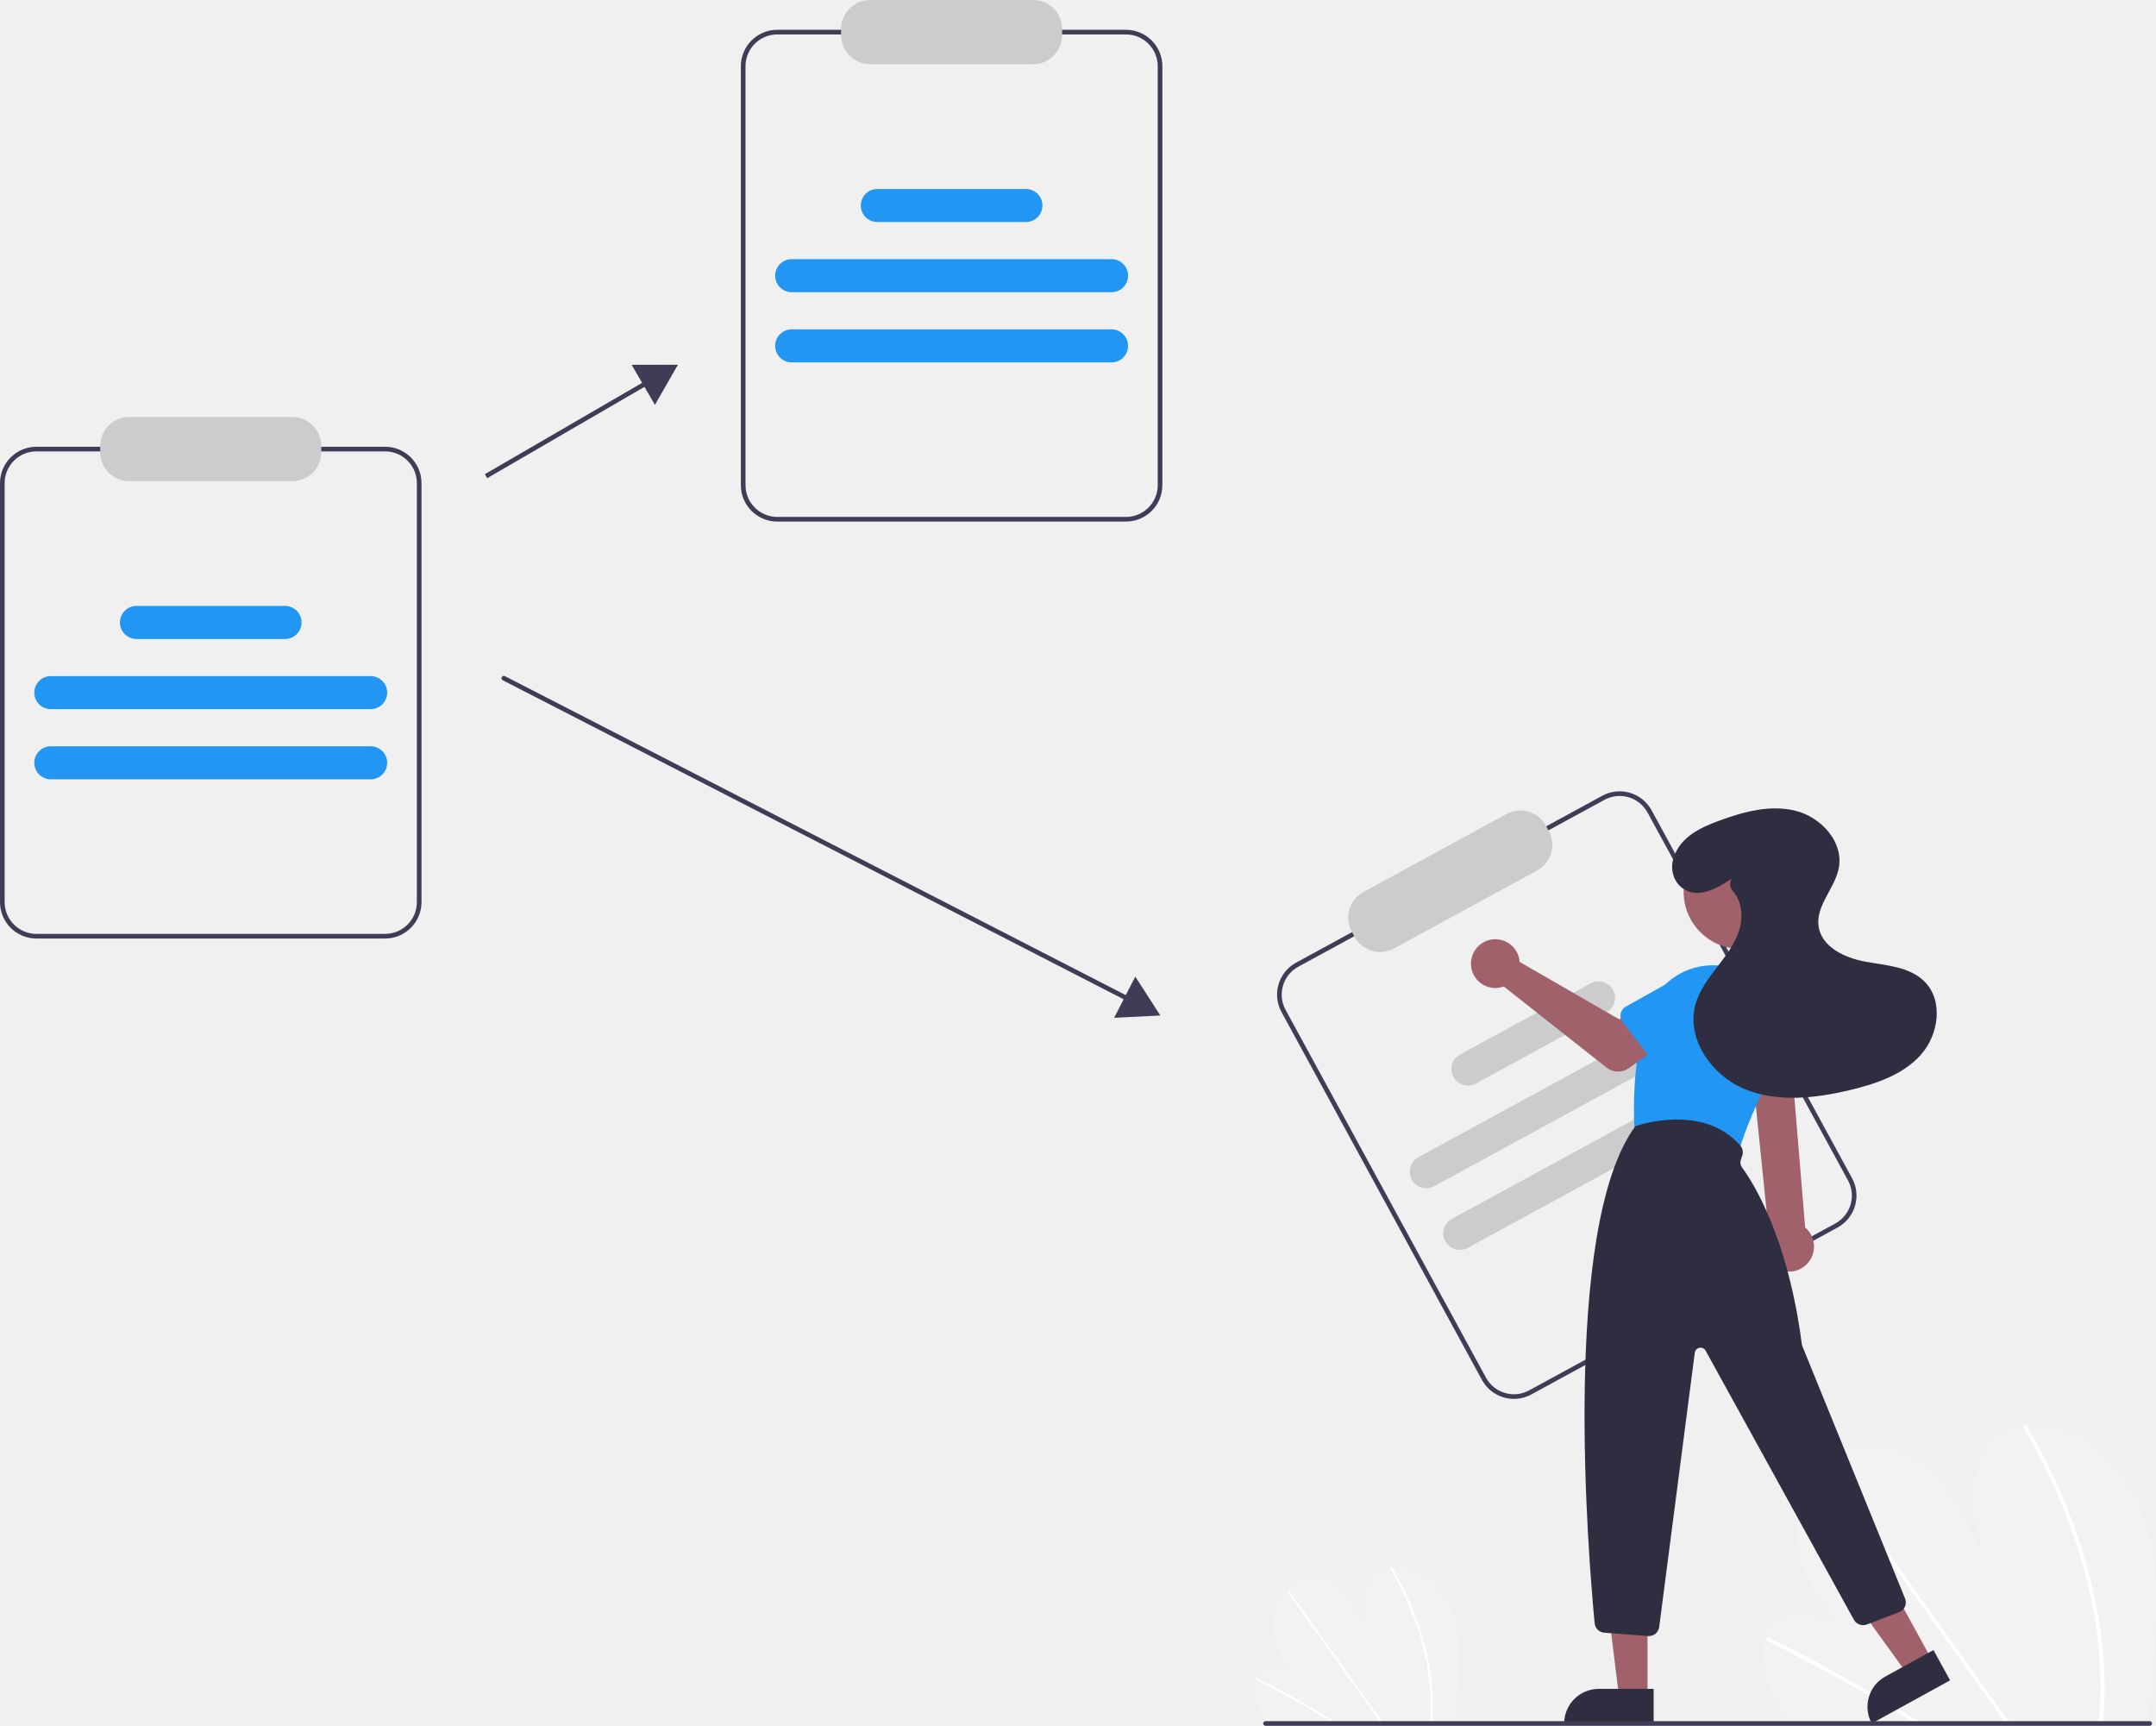
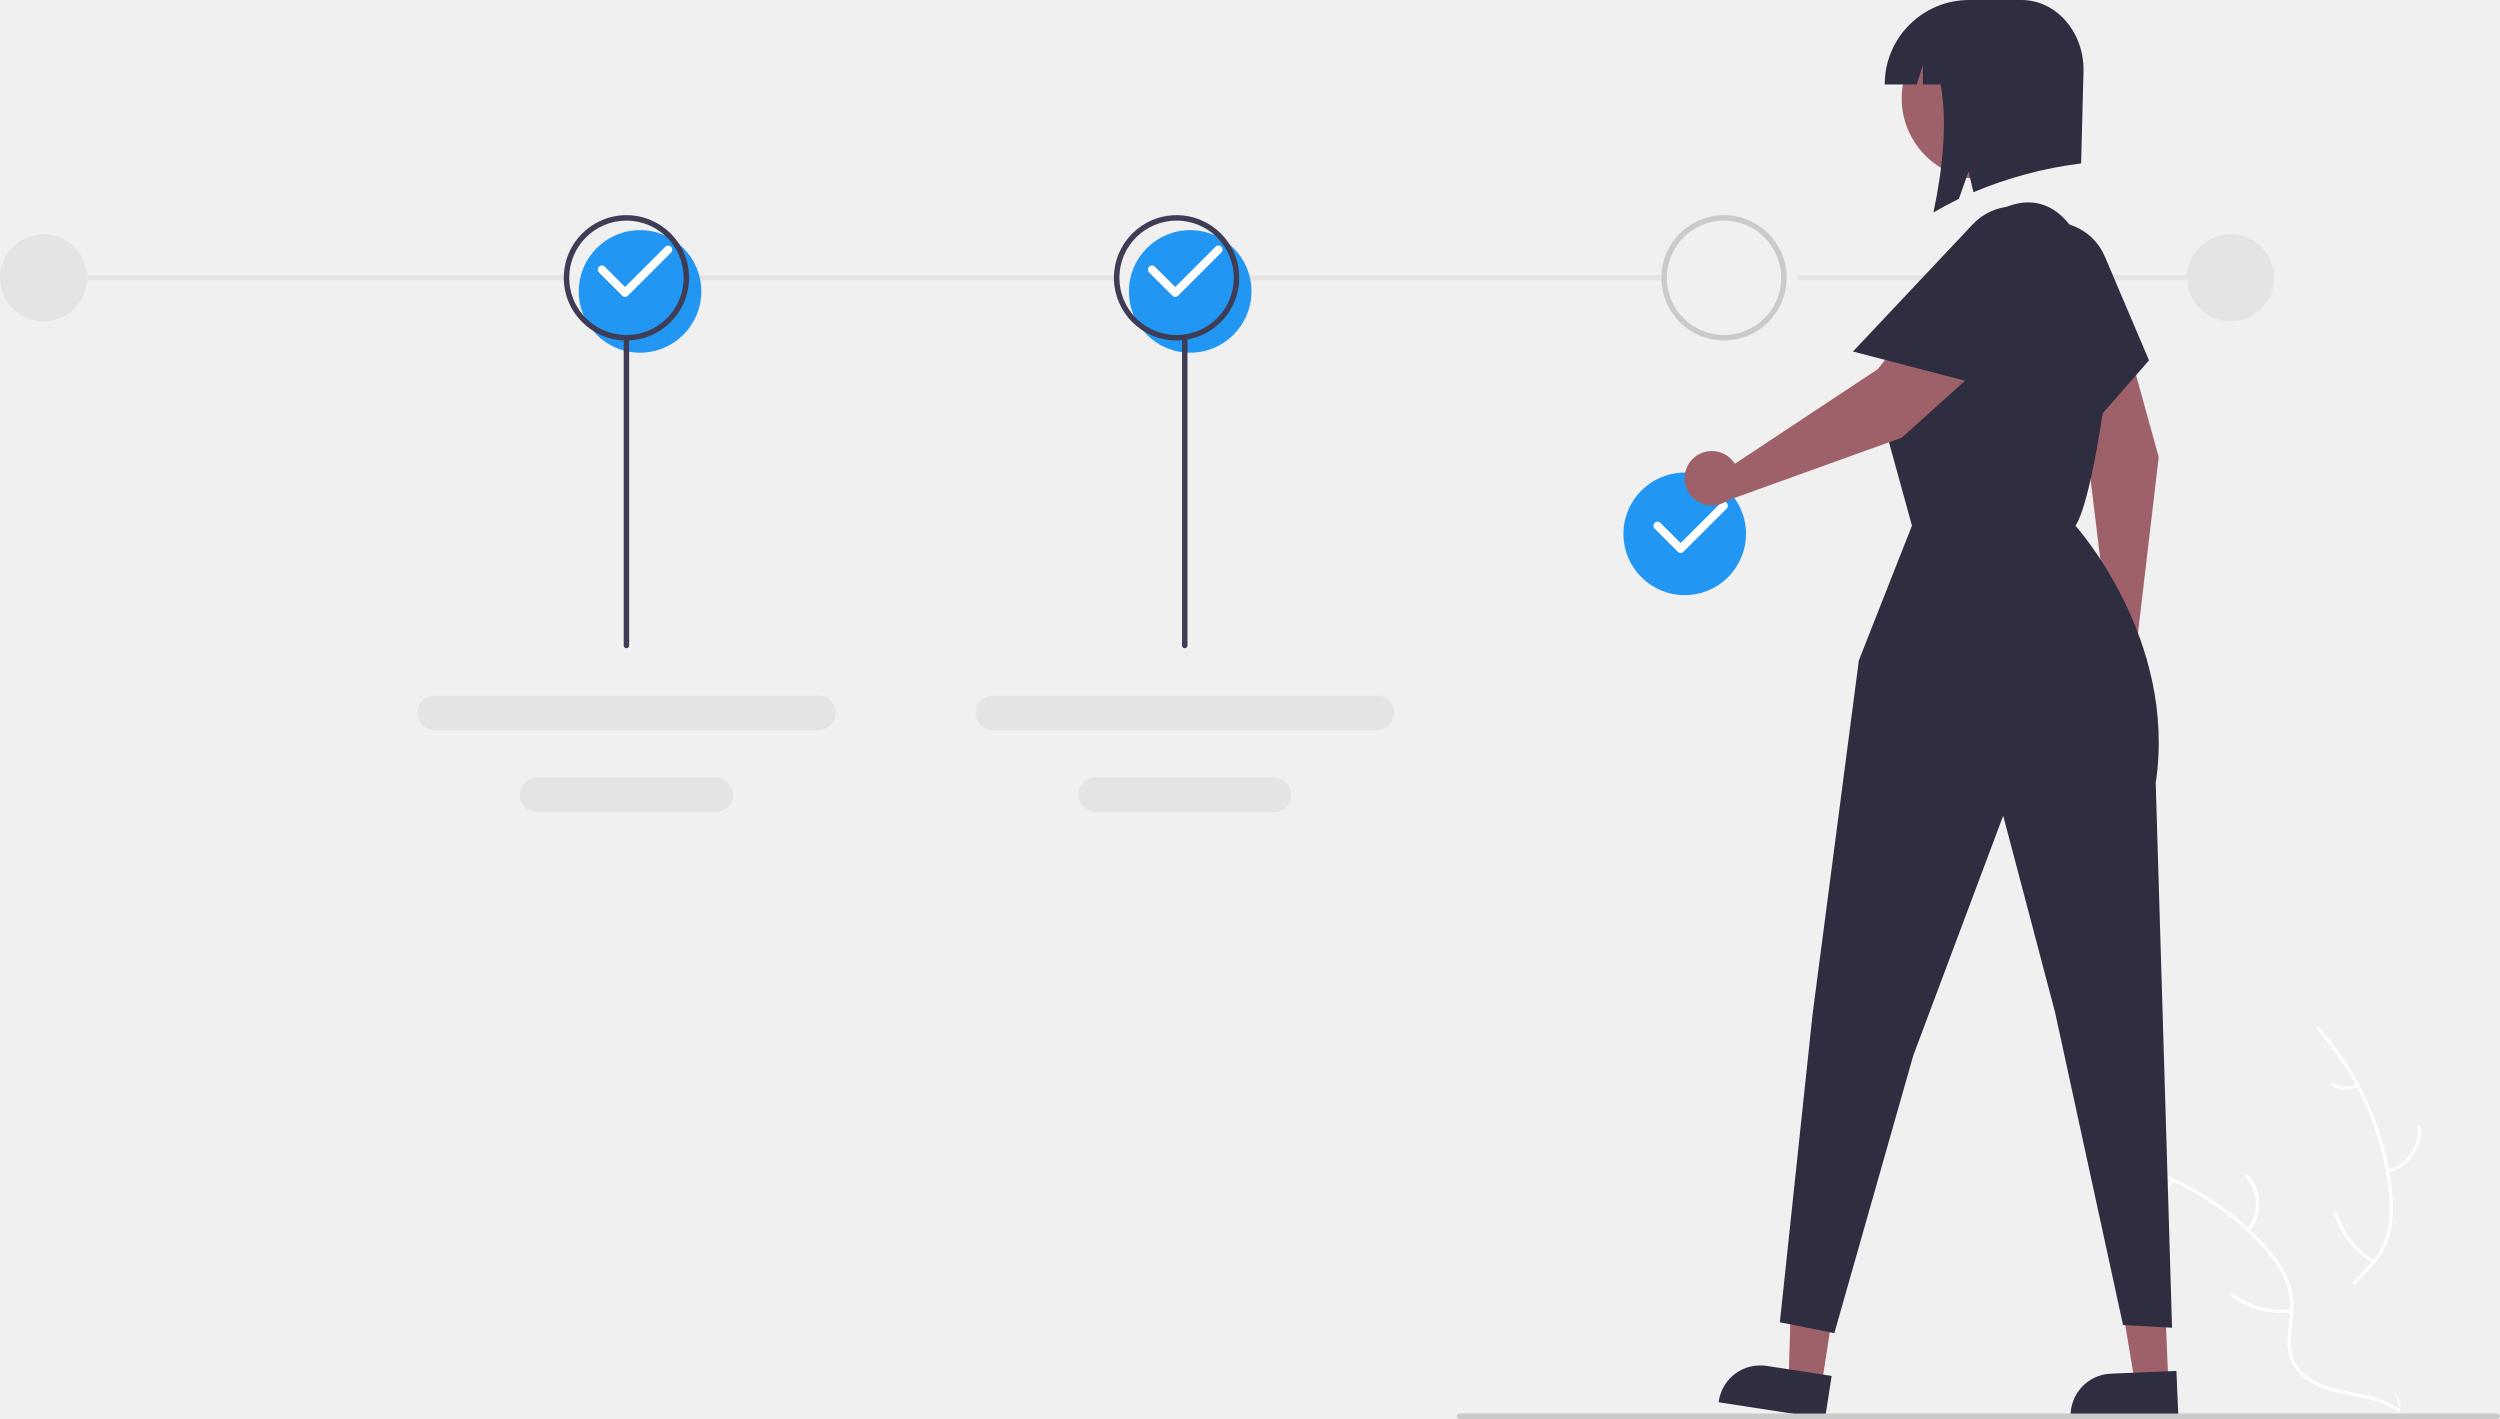
- <svg xmlns="http://www.w3.org/2000/svg" width="929.013" height="743.5" viewBox="0 0 929.013 743.5" role="img" artist="Katerina Limpitsouni" source="https://undraw.co/">
-   <path d="M1064.489,770.844a381.146,381.146,0,0,1-3.593,48.975c-.079.57-.164,1.14-.243,1.71l-153.448-.857c-.451-.566-.894-1.139-1.324-1.719-1.433-1.919-2.775-3.892-4.008-5.933-5.924-9.834-8.637-21.347-5.919-29.29l.049-.123a13.939,13.939,0,0,1,2.72-4.727c6.197-6.976,18.726-5.813,30.096-.182-10.198-11.163-18.319-25.249-18.936-37.823-.605-12.264,5.808-21.025,12.763-28.471.228-.246.456-.485.685-.725.111-.123.228-.239.339-.362,5.427-5.674,11.754-11.267,20.911-10.591,10.043.743,21.179,9.156,28.986,18.959,7.808,9.796,12.996,20.924,18.255,31.785,5.266,10.854,10.963,21.985,19.412,31.262-11.445-14.476-20.672-30.946-24.081-46.965s-.409-31.403,9.791-38.948a23.857,23.857,0,0,1,10.45-4.216c.44-.073.887-.133,1.341-.185,9.442-1.074,20.716,2.191,30.308,9.997,10.563,8.595,17.887,21.336,21.531,33.432C1064.218,747.943,1064.607,759.587,1064.489,770.844Z" transform="translate(-135.4934 -78.25)" fill="#f2f2f2" />
-   <path d="M964.095,820.989l-2.934-.016q-1.397-.874-2.808-1.727c-.582-.367-1.171-.721-1.76-1.082q-14.599-8.916-29.381-17.105-14.768-8.196-29.685-15.636a1.23,1.23,0,0,1-.707-1.406.354.354,0,0,1,.049-.103c.139-.26.449-.369.901-.146,1.22.612,2.447,1.223,3.666,1.849q14.958,7.568,29.787,15.891,14.819,8.32,29.469,17.374c.205.125.411.257.616.381C962.239,819.838,963.163,820.414,964.095,820.989Z" transform="translate(-135.4934 -78.25)" fill="#fff" />
-   <path d="M1001.928,821.201l-1.814-.01c-.409-.573-.811-1.145-1.221-1.718q-14.422-20.224-28.839-40.449-23.608-33.11-47.202-66.221a1.169,1.169,0,0,1-.204-.4c-.135-.489.224-.775.685-.725a1.378,1.378,0,0,1,.959.61q13.236,18.568,26.465,37.123,23.485,32.945,46.964,65.883c.996,1.394,1.991,2.795,2.987,4.188C1001.116,820.055,1001.525,820.628,1001.928,821.201Z" transform="translate(-135.4934 -78.25)" fill="#fff" />
-   <path d="M1042.35,810.664c-.093,3.058-.295,6.067-.559,9.048q-.077.855-.154,1.71l-1.904-.011c.058-.57.116-1.14.168-1.71.402-4.307.688-8.663.726-13.136a183.261,183.261,0,0,0-3.608-36.94,230,230,0,0,0-11.174-38.378,263.557,263.557,0,0,0-18.282-37.971,1.014,1.014,0,0,1-.168-.674c.079-.543.801-.703,1.341-.185a1.576,1.576,0,0,1,.273.345q1.317,2.265,2.586,4.544a263.374,263.374,0,0,1,17.498,38.104,228.913,228.913,0,0,1,10.417,38.435A180.799,180.799,0,0,1,1042.35,810.664Z" transform="translate(-135.4934 -78.25)" fill="#fff" />
-   <path d="M764.442,794.599a199.181,199.181,0,0,1-1.878,25.593c-.041.298-.086.596-.127.894l-80.188-.448c-.235-.296-.467-.595-.692-.898-.749-1.003-1.45-2.034-2.094-3.1-3.096-5.139-4.513-11.155-3.093-15.306l.025-.065a7.284,7.284,0,0,1,1.422-2.47c3.238-3.645,9.786-3.038,15.728-.095-5.329-5.834-9.573-13.195-9.895-19.765-.316-6.409,3.035-10.987,6.67-14.878.119-.129.239-.254.358-.379.058-.064.119-.125.177-.189,2.836-2.965,6.142-5.888,10.928-5.534,5.248.388,11.067,4.785,15.147,9.907,4.08,5.119,6.791,10.935,9.54,16.61,2.752,5.672,5.729,11.489,10.144,16.337-5.981-7.565-10.803-16.172-12.584-24.543s-.214-16.411,5.117-20.353a12.467,12.467,0,0,1,5.461-2.203c.23-.038.464-.069.701-.097,4.934-.561,10.826,1.145,15.838,5.224A36.461,36.461,0,0,1,762.396,776.311C764.3,782.632,764.503,788.717,764.442,794.599Z" transform="translate(-135.4934 -78.25)" fill="#f2f2f2" />
-   <path d="M711.978,820.804l-1.533-.009q-.73-.457-1.468-.902c-.304-.192-.612-.377-.92-.565q-7.629-4.66-15.354-8.939-7.718-4.283-15.513-8.171a.643.643,0,0,1-.369-.735.185.185,0,0,1,.026-.054c.072-.136.234-.193.471-.076.637.32,1.279.639,1.916.966q7.816,3.955,15.566,8.304,7.744,4.348,15.4,9.079c.107.065.215.134.322.199C711.008,820.203,711.491,820.504,711.978,820.804Z" transform="translate(-135.4934 -78.25)" fill="#fff" />
-   <path d="M731.748,820.915l-.948-.005c-.214-.299-.424-.599-.638-.898q-7.537-10.569-15.07-21.138-12.337-17.303-24.667-34.605a.611.611,0,0,1-.107-.209c-.07-.255.117-.405.358-.379a.72.72,0,0,1,.501.319q6.917,9.703,13.83,19.4,12.273,17.216,24.542,34.429c.52.728,1.041,1.46,1.561,2.189C731.324,820.316,731.538,820.616,731.748,820.915Z" transform="translate(-135.4934 -78.25)" fill="#fff" />
-   <path d="M752.872,815.409c-.048,1.598-.154,3.17-.292,4.728q-.04.447-.08.894l-.995-.006c.03-.298.061-.596.088-.894.21-2.251.359-4.527.38-6.865a95.768,95.768,0,0,0-1.885-19.304,120.193,120.193,0,0,0-5.839-20.055,137.728,137.728,0,0,0-9.554-19.843.53.53,0,0,1-.088-.352c.041-.284.419-.368.701-.097a.824.824,0,0,1,.143.18q.688,1.184,1.352,2.374a137.633,137.633,0,0,1,9.144,19.912,119.623,119.623,0,0,1,5.444,20.085A94.481,94.481,0,0,1,752.872,815.409Z" transform="translate(-135.4934 -78.25)" fill="#fff" />
-   <path d="M301.447,482.574H151.166a15.69,15.69,0,0,1-15.672-15.672V286.387a15.69,15.69,0,0,1,15.672-15.672H301.447A15.69,15.69,0,0,1,317.119,286.387V466.901A15.69,15.69,0,0,1,301.447,482.574ZM151.166,272.714a13.688,13.688,0,0,0-13.672,13.672V466.901a13.688,13.688,0,0,0,13.672,13.672H301.447A13.688,13.688,0,0,0,315.119,466.901V286.387a13.688,13.688,0,0,0-13.672-13.672Z" transform="translate(-135.4934 -78.25)" fill="#3f3d56" />
-   <path d="M261.436,285.553H191.177a12.514,12.514,0,0,1-12.5-12.5v-2.677a12.514,12.514,0,0,1,12.5-12.5h70.259a12.514,12.514,0,0,1,12.5,12.5v2.677A12.514,12.514,0,0,1,261.436,285.553Z" transform="translate(-135.4934 -78.25)" fill="#ccc" />
-   <path d="M295.222,383.758H157.391a7.114,7.114,0,1,1,0-14.228H295.222a7.114,7.114,0,0,1,0,14.228Z" transform="translate(-135.4934 -78.25)" fill="#2196F3" />
-   <path d="M295.222,413.992H157.391a7.114,7.114,0,1,1,0-14.228H295.222a7.114,7.114,0,0,1,0,14.228Z" transform="translate(-135.4934 -78.25)" fill="#2196F3" />
-   <path d="M258.319,353.524h-64.025a7.114,7.114,0,1,1,0-14.228h64.025a7.114,7.114,0,1,1,0,14.228Z" transform="translate(-135.4934 -78.25)" fill="#2196F3" />
-   <path d="M620.682,302.948H470.401A15.69,15.69,0,0,1,454.729,287.276V106.761a15.69,15.69,0,0,1,15.672-15.672H620.682a15.69,15.69,0,0,1,15.672,15.672V287.276A15.69,15.69,0,0,1,620.682,302.948ZM470.401,93.088A13.688,13.688,0,0,0,456.729,106.761V287.276a13.688,13.688,0,0,0,13.672,13.672H620.682a13.688,13.688,0,0,0,13.672-13.672V106.761a13.688,13.688,0,0,0-13.672-13.672Z" transform="translate(-135.4934 -78.25)" fill="#3f3d56" />
-   <path d="M580.671,105.927H510.412a12.514,12.514,0,0,1-12.5-12.5V90.75a12.514,12.514,0,0,1,12.5-12.5h70.259a12.514,12.514,0,0,1,12.5,12.5v2.677A12.514,12.514,0,0,1,580.671,105.927Z" transform="translate(-135.4934 -78.25)" fill="#ccc" />
-   <path d="M614.458,204.132H476.626a7.114,7.114,0,1,1,0-14.228H614.458a7.114,7.114,0,1,1,0,14.228Z" transform="translate(-135.4934 -78.25)" fill="#2196F3" />
-   <path d="M614.458,234.366H476.626a7.114,7.114,0,1,1,0-14.228H614.458a7.114,7.114,0,1,1,0,14.228Z" transform="translate(-135.4934 -78.25)" fill="#2196F3" />
-   <path d="M577.554,173.898h-64.025a7.114,7.114,0,1,1,0-14.228h64.025a7.114,7.114,0,0,1,0,14.228Z" transform="translate(-135.4934 -78.25)" fill="#2196F3" />
-   <path d="M927.283,607.094l-131.957,71.914a15.69,15.69,0,0,1-21.261-6.262L687.683,514.242a15.69,15.69,0,0,1,6.262-21.261l131.957-71.914a15.69,15.69,0,0,1,21.261,6.262l86.382,158.505A15.69,15.69,0,0,1,927.283,607.094ZM694.902,494.737a13.688,13.688,0,0,0-5.463,18.548l86.382,158.505a13.688,13.688,0,0,0,18.548,5.463l131.957-71.914a13.688,13.688,0,0,0,5.463-18.548L845.407,428.286a13.688,13.688,0,0,0-18.548-5.463Z" transform="translate(-135.4934 -78.25)" fill="#3f3d56" />
-   <path d="M797.87,453.242l-61.692,33.621A12.514,12.514,0,0,1,719.22,481.869l-1.281-2.351a12.514,12.514,0,0,1,4.994-16.958l61.692-33.621a12.514,12.514,0,0,1,16.958,4.994L802.864,436.285A12.514,12.514,0,0,1,797.87,453.242Z" transform="translate(-135.4934 -78.25)" fill="#ccc" />
-   <path d="M874.531,523.306,753.505,589.262a7.114,7.114,0,1,1-6.808-12.493l121.026-65.957a7.114,7.114,0,0,1,6.808,12.493Z" transform="translate(-135.4934 -78.25)" fill="#ccc" />
-   <path d="M888.999,549.853,767.973,615.81a7.114,7.114,0,1,1-6.808-12.493l121.026-65.957a7.114,7.114,0,0,1,6.808,12.493Z" transform="translate(-135.4934 -78.25)" fill="#ccc" />
-   <path d="M827.659,514.418l-56.218,30.638a7.114,7.114,0,1,1-6.808-12.493l56.218-30.638a7.114,7.114,0,1,1,6.808,12.493Z" transform="translate(-135.4934 -78.25)" fill="#ccc" />
-   <rect x="339.421" y="261.994" width="81.277" height="2" transform="translate(-216.1628 148.1372) rotate(-30.13963)" fill="#3f3d56" />
-   <polygon points="282.194 174.428 292.122 157.132 272.179 157.179 282.194 174.428" fill="#3f3d56" />
-   <path d="M622.726,510.192a.995.995,0,0,1-.456-.11L352.121,371.309a1,1,0,0,1,.914-1.779l270.149,138.772a1,1,0,0,1-.458,1.89Z" transform="translate(-135.4934 -78.25)" fill="#3f3d56" />
-   <polygon points="480.081 438.479 500 437.5 489.195 420.738 480.081 438.479" fill="#3f3d56" />
-   <path d="M901.467,624.932a10.743,10.743,0,0,1-3.842-16.018l-8.033-78.54h17.36l6.384,76.69a10.801,10.801,0,0,1-11.87,17.868Z" transform="translate(-135.4934 -78.25)" fill="#a0616a" />
-   <circle cx="750.034" cy="384.218" r="24.561" fill="#a0616a" />
-   <path d="M879.939,576.008l-36.656-8.005a4.511,4.511,0,0,1-3.534-4.165c-.423-8.18-.728-29.34,5.573-49.094A29.748,29.748,0,0,1,883.548,495.794h0a29.762,29.762,0,0,1,16.901,41.09c-8.129,16.692-13.249,28.78-15.216,35.93a4.492,4.492,0,0,1-5.294,3.194Z" transform="translate(-135.4934 -78.25)" fill="#2196F3" />
-   <polygon points="709.913 731.092 697.653 731.091 691.821 683.803 709.915 683.804 709.913 731.092" fill="#a0616a" />
-   <path d="M688.896,727.588h23.644a0,0,0,0,1,0,0v14.887a0,0,0,0,1,0,0H674.009a0,0,0,0,1,0,0v0A14.887,14.887,0,0,1,688.896,727.588Z" fill="#2f2e41" />
-   <polygon points="832.504 715.203 821.761 721.109 793.866 682.482 809.722 673.764 832.504 715.203" fill="#a0616a" />
-   <path d="M950.937,797.478h23.644a0,0,0,0,1,0,0V812.365a0,0,0,0,1,0,0H936.05a0,0,0,0,1,0,0v0A14.887,14.887,0,0,1,950.937,797.478Z" transform="translate(-405.1053 481.5608) rotate(-28.80096)" fill="#2f2e41" />
-   <path d="M845.63,783.082,826.756,781.628a4.488,4.488,0,0,1-4.134-4.05c-2.69-28.056-14.491-170.228,17.427-214l.089-.122.143-.053c.286-.104,28.75-10.255,45.082,8.347a4.498,4.498,0,0,1,.866,4.377l-.623,1.869a3.485,3.485,0,0,0,.496,3.173c4.532,6.127,19.786,29.725,25.782,76.128a3.466,3.466,0,0,0,.226.861L956.373,766.896a4.5,4.5,0,0,1-2.566,5.901l-13.928,5.307a4.525,4.525,0,0,1-5.543-2.034L870.438,660.139a2.5,2.5,0,0,0-4.668.886L850.437,779.173a4.499,4.499,0,0,1-4.458,3.921C845.863,783.094,845.747,783.09,845.63,783.082Z" transform="translate(-135.4934 -78.25)" fill="#2f2e41" />
-   <path d="M790.044,490.998a10.527,10.527,0,0,1,.239,1.64l42.957,24.782,10.441-6.011,11.131,14.572-17.45,12.438a8,8,0,0,1-9.598-.234l-44.297-34.946a10.497,10.497,0,1,1,6.576-12.241Z" transform="translate(-135.4934 -78.25)" fill="#a0616a" />
-   <path d="M833.83,514.943a4.495,4.495,0,0,1,2.211-3.025l19.713-11.023a12.497,12.497,0,0,1,15.327,19.744L855.364,536.961a4.5,4.5,0,0,1-6.804-.373l-13.884-17.994A4.495,4.495,0,0,1,833.83,514.943Z" transform="translate(-135.4934 -78.25)" fill="#2196F3" />
-   <path d="M884.857,548.926a4.495,4.495,0,0,1-1.667-3.356l-.707-22.574a12.497,12.497,0,0,1,24.584-4.513l7.251,21.467a4.5,4.5,0,0,1-3.464,5.868l-22.366,4.039A4.495,4.495,0,0,1,884.857,548.926Z" transform="translate(-135.4934 -78.25)" fill="#2196F3" />
-   <path d="M881.64,456.819c-6.313,4.321-14.601,8.762-21.049,4.161-4.234-3.021-5.567-8.615-3.851-13.525,3.087-8.829,11.569-12.715,19.681-15.695,10.544-3.873,22.026-6.954,32.911-4.181s20.506,13.313,18.541,24.373c-1.58,8.894-9.97,16.295-8.779,25.25,1.199,9.012,11.334,13.756,20.281,15.367s18.96,2.128,25.391,8.555c8.203,8.199,6.155,22.853-1.564,31.51s-19.367,12.58-30.654,15.248c-14.955,3.534-31.129,5.392-45.332-.474s-25.256-21.654-21.141-36.46c1.738-6.254,5.832-11.539,9.789-16.685s7.963-10.526,9.472-16.839c1.258-5.261.327-11.369-3.162-15.315a4.437,4.437,0,0,1-.594-5.186Z" transform="translate(-135.4934 -78.25)" fill="#2f2e41" />
-   <path d="M1061.804,821.75h-381a1,1,0,0,1,0-2h381a1,1,0,0,1,0,2Z" transform="translate(-135.4934 -78.25)" fill="#3f3d56" />
+ <svg xmlns="http://www.w3.org/2000/svg" artist="Katerina Limpitsouni" height="521" role="img" source="https://undraw.co/" viewBox="0 0 917.909 521" width="917.909">
+   <path d="M1037.376,628.795c-3.318-26.678-19.851-52.964-45.294-61.646a123.863,123.863,0,0,1-.006,85.04c-3.91,10.575-9.359,21.93-5.682,32.589,2.288,6.632,7.886,11.706,14.142,14.878,6.257,3.173,13.202,4.685,20.059,6.167l1.35,1.116C1032.83,682.359,1040.693,655.473,1037.376,628.795Z" fill="#f0f0f0" transform="translate(-141.0453 -189.5)" />
+   <path d="M991.829,567.654a105.87,105.87,0,0,1,26.319,59.583,45.591,45.591,0,0,1-.519,14.275,26.149,26.149,0,0,1-6.503,12.128c-2.931,3.221-6.303,6.175-8.4,10.052a16.011,16.011,0,0,0-.782,13.071c1.852,5.311,5.501,9.64,9.218,13.749,4.126,4.563,8.484,9.236,10.238,15.285.213.733,1.337.36,1.125-.371-3.051-10.524-13.268-16.502-18.14-25.981-2.273-4.423-3.228-9.558-1.096-14.227,1.864-4.083,5.338-7.133,8.334-10.368a27.903,27.903,0,0,0,6.801-11.622,42.148,42.148,0,0,0,1.066-14.203,102.712,102.712,0,0,0-7.502-31.213A107.747,107.747,0,0,0,992.613,566.765c-.507-.567-1.287.325-.784.889Z" fill="#fff" transform="translate(-141.0453 -189.5)" />
+   <path d="M1017.829,620.067a15.884,15.884,0,0,0,12.091-16.639c-.06-.76-1.244-.702-1.184.059A14.708,14.708,0,0,1,1017.458,618.942c-.742.176-.366,1.3.371,1.125Z" fill="#fff" transform="translate(-141.0453 -189.5)" />
+   <path d="M1012.827,652.204a30.615,30.615,0,0,1-13.671-17.632c-.215-.732-1.34-.36-1.125.371a31.844,31.844,0,0,0,14.264,18.319c.657.39,1.186-.671.533-1.058Z" fill="#fff" transform="translate(-141.0453 -189.5)" />
+   <path d="M1006.248,587.558a8.991,8.991,0,0,1-8.52-.433c-.652-.398-1.18.663-.533,1.058a10.075,10.075,0,0,0,9.425.499.612.612,0,0,0,.377-.748.595.595,0,0,0-.748-.377Z" fill="#fff" transform="translate(-141.0453 -189.5)" />
+   <path d="M914.528,614.8c.4.26.8.52,1.2.79A118.408,118.408,0,0,1,930.868,627.41c.37.33.74.67,1.1,1.01A124.827,124.827,0,0,1,959.078,665.53a121.222,121.222,0,0,1,6.64,17.18c2.45,8.13,4.46,17.14,9.31,23.79a20.795,20.795,0,0,0,1.62,2h43.83c.1-.05.2-.09.3-.14l1.75.08c-.07-.31-.15-.63-.22-.94-.04-.18-.09-.36-.13-.54-.03-.12-.06-.24-.08-.35-.01-.04-.02-.08-.03-.11-.02-.11-.05-.21-.07-.31q-.66-2.685-1.36-5.37c0-.01,0-.01-.01-.02-3.59-13.63-8.35-27.08-15-39.38-.2-.37-.4-.75-.62-1.12a115.673,115.673,0,0,0-10.39-15.76,102.26,102.26,0,0,0-6.81-7.79A85.037,85.037,0,0,0,966.528,620.81c-15.72-8.3-33.92-11.48-50.72-6.41C915.378,614.53,914.958,614.66,914.528,614.8Z" fill="#f0f0f0" transform="translate(-141.0453 -189.5)" />
+   <path d="M914.627,615.356a105.87,105.87,0,0,1,56.888,31.728,45.591,45.591,0,0,1,8.181,11.71,26.148,26.148,0,0,1,2.109,13.599c-.401,4.336-1.314,8.725-.655,13.084a16.011,16.011,0,0,0,7.245,10.907c4.676,3.126,10.197,4.385,15.638,5.429,6.042,1.159,12.335,2.267,17.377,6.04.611.457,1.285-.517.675-.974-8.773-6.566-20.529-5.188-30.126-9.823-4.478-2.163-8.332-5.688-9.441-10.699-.97-4.382-.033-8.909.412-13.296a27.903,27.903,0,0,0-1.567-13.374,42.148,42.148,0,0,0-7.7-11.981A102.713,102.713,0,0,0,948.88,627.3a107.747,107.747,0,0,0-34.163-13.126c-.746-.148-.832,1.035-.091,1.182Z" fill="#fff" transform="translate(-141.0453 -189.5)" />
+   <path d="M966.942,641.551a15.884,15.884,0,0,0-.364-20.565c-.506-.57-1.416.189-.91.76a14.708,14.708,0,0,1,.299,19.13c-.486.587.491,1.259.974.675Z" fill="#fff" transform="translate(-141.0453 -189.5)" />
+   <path d="M982.297,670.222a30.615,30.615,0,0,1-21.531-5.847c-.613-.455-1.286.519-.675.974a31.844,31.844,0,0,0,22.418,6.039c.759-.084.543-1.25-.212-1.166Z" fill="#fff" transform="translate(-141.0453 -189.5)" />
+   <path d="M938.122,622.567a8.991,8.991,0,0,1-7.064,4.785c-.76.075-.543,1.24.212,1.166a10.075,10.075,0,0,0,7.826-5.276.612.612,0,0,0-.15-.824.595.595,0,0,0-.824.15Z" fill="#fff" transform="translate(-141.0453 -189.5)" />
+   <circle cx="16" cy="102" fill="#e4e4e4" r="16" />
+   <circle cx="819" cy="102" fill="#e4e4e4" r="16" />
+   <rect fill="#e4e4e4" height="2" width="169.118" x="654.882" y="101" />
+   <rect fill="#e4e4e4" height="2" width="156.283" x="454.094" y="101" />
+   <rect fill="#e4e4e4" height="2" width="157.606" x="251.984" y="101" />
+   <rect fill="#e4e4e4" height="2" width="191.669" x="16" y="101" />
+   <path d="M376.045,319a22.5,22.5,0,1,1,22.5-22.5A22.525,22.525,0,0,1,376.045,319Z" fill="#2196F3" transform="translate(-141.0453 -189.5)" />
+   <path d="M371.045,314.5a23,23,0,1,1,23-23A23.026,23.026,0,0,1,371.045,314.5Zm0-44a21,21,0,1,0,21,21A21.024,21.024,0,0,0,371.045,270.5Z" fill="#3f3d56" transform="translate(-141.0453 -189.5)" />
+   <path d="M370.545,298.5a1.5,1.5,0,0,1-1.061-.439l-8.5-8.5a1.5,1.5,0,1,1,2.121-2.121l7.439,7.439L385.339,280.085a1.5,1.5,0,0,1,2.121,2.121l-15.854,15.854A1.5,1.5,0,0,1,370.545,298.5Z" fill="#fff" transform="translate(-141.0453 -189.5)" />
+   <path d="M578.045,319a22.5,22.5,0,1,1,22.5-22.5A22.525,22.525,0,0,1,578.045,319Z" fill="#2196F3" transform="translate(-141.0453 -189.5)" />
+   <path d="M573.045,314.5a23,23,0,1,1,23-23A23.026,23.026,0,0,1,573.045,314.5Zm0-44a21,21,0,1,0,21,21A21.024,21.024,0,0,0,573.045,270.5Z" fill="#3f3d56" transform="translate(-141.0453 -189.5)" />
+   <path d="M572.545,298.5a1.5,1.5,0,0,1-1.061-.439l-8.5-8.5a1.5,1.5,0,1,1,2.121-2.121l7.439,7.439L587.339,280.085a1.5,1.5,0,1,1,2.121,2.121l-15.854,15.854A1.5,1.5,0,0,1,572.545,298.5Z" fill="#fff" transform="translate(-141.0453 -189.5)" />
+   <path d="M779.045,319a22.5,22.5,0,1,1,22.5-22.5A22.525,22.525,0,0,1,779.045,319Z" fill="#f0f0f0" transform="translate(-141.0453 -189.5)" />
+   <path d="M774.045,314.5a23,23,0,1,1,23-23A23.026,23.026,0,0,1,774.045,314.5Zm0-44a21,21,0,1,0,21,21A21.024,21.024,0,0,0,774.045,270.5Z" fill="#cacaca" transform="translate(-141.0453 -189.5)" />
+   <path d="M759.612,408.016a22.5,22.5,0,1,1,22.5-22.5A22.525,22.525,0,0,1,759.612,408.016Z" fill="#2196F3" transform="translate(-141.0453 -189.5)" />
+   <path d="M758.112,392.516a1.5,1.5,0,0,1-1.061-.439l-8.5-8.5a1.5,1.5,0,0,1,2.121-2.121l7.439,7.439,14.794-14.794a1.5,1.5,0,0,1,2.121,2.121l-15.854,15.854A1.5,1.5,0,0,1,758.112,392.516Z" fill="#fff" transform="translate(-141.0453 -189.5)" />
+   <polygon fill="#9e616a" points="668.809 508.674 656.694 506.801 658.155 459.177 676.036 461.942 668.809 508.674" />
+   <path d="M811.129,710.396l-39.066-6.041.076-.494a15.387,15.387,0,0,1,17.557-12.855l.001 0,23.86,3.69Z" fill="#2f2e41" transform="translate(-141.0453 -189.5)" />
+   <polygon fill="#9e616a" points="796.146 507.474 783.898 507.996 776.056 460.999 794.134 460.229 796.146 507.474" />
+   <path d="M940.822,708.714l-39.495,1.682-.021-.5a15.387,15.387,0,0,1,14.717-16.028l.001,0,24.122-1.028Z" fill="#2f2e41" transform="translate(-141.0453 -189.5)" />
+   <path d="M913.076,416.794a10.024,10.024,0,0,1,1.768-.329l-7.636-62.501L881.298,299.096a15.08,15.08,0,0,1,26.241-14.718l0,0a118.971,118.971,0,0,1,15.225,33.596L933.649,357.331l-7.96,67.493a9.997,9.997,0,1,1-12.614-8.03Z" fill="#9e616a" transform="translate(-141.0453 -189.5)" />
+   <path d="M875.194,298.98A20.802,20.802,0,0,1,913.862,283.666l16.216,38.142-32.734,37.447Z" fill="#2f2e41" transform="translate(-141.0453 -189.5)" />
+   <path d="M850.045,305.5l22-37,0,0c15.197-9.936,27.7-3.439,34.365,13.45,5.808,14.716,10.316,33.333,7.635,52.55-6.006,43.046-11,48-11,48s37.5,41.5,29.5,94.5l6,200-18-1-25-115-19-72-33,88-29,102-20-4,12-113,17-130,19.5-49.5-9.5-34.5S822.545,324,850.045,305.5Z" fill="#2f2e41" transform="translate(-141.0453 -189.5)" />
+   <path d="M776.939,358.344a10.024,10.024,0,0,1,1.084,1.434L830.526,325.021l37.51-47.694A15.08,15.08,0,0,1,892.928,294.226l0,0a118.971,118.971,0,0,1-23.253,28.631l-30.346,27.323-63.937,23.035a9.997,9.997,0,1,1,1.548-14.872Z" fill="#9e616a" transform="translate(-141.0453 -189.5)" />
+   <path d="M865.413,271.814a20.802,20.802,0,0,1,30.978,27.751l-26.877,31.55-48.126-12.553Z" fill="#2f2e41" transform="translate(-141.0453 -189.5)" />
+   <circle cx="869.016" cy="225.618" fill="#9e616a" r="29.729" transform="translate(-142.7709 254.9806) rotate(-28.66318)" />
+   <path d="M864.045,189.5h19.204c12.59,0,22.796,11.482,22.796,25.646L905.157,249.5a149.225,149.225,0,0,0-39.541,10.576l-1.792-7.654-3.536,10.081q-4.717,2.285-9.354,4.998c3.608-16.951,5.093-33.863,2.616-47h-6.504v-7.118l-2.208,7.118h-11.792v-0A31,31,0,0,1,864.045,189.5Z" fill="#2f2e41" transform="translate(-141.0453 -189.5)" />
+   <path d="M1057.955,710.5h-381a1,1,0,0,1,0-2h381a1,1,0,0,1,0,2Z" fill="#cacaca" transform="translate(-141.0453 -189.5)" />
+   <path d="M371.045,427.5a1,1,0,0,1-1-1v-112a1,1,0,0,1,2,0v112A1,1,0,0,1,371.045,427.5Z" fill="#3f3d56" transform="translate(-141.0453 -189.5)" />
+   <path d="M300.509,444.88a6.346,6.346,0,0,0,0,12.691h141.1a6.346,6.346,0,0,0,0-12.691Z" fill="#e4e4e4" transform="translate(-141.0453 -189.5)" />
+   <path d="M338.343,474.954a6.346,6.346,0,1,0-.027,12.691h65.458a6.346,6.346,0,1,0,0-12.691Z" fill="#e4e4e4" transform="translate(-141.0453 -189.5)" />
+   <path d="M505.509,444.88a6.346,6.346,0,0,0,0,12.691h141.1a6.346,6.346,0,0,0,0-12.691Z" fill="#e4e4e4" transform="translate(-141.0453 -189.5)" />
+   <path d="M543.343,474.954a6.346,6.346,0,1,0-.027,12.691h65.458a6.346,6.346,0,1,0,0-12.691Z" fill="#e4e4e4" transform="translate(-141.0453 -189.5)" />
+   <path d="M576.045,427.5a1,1,0,0,1-1-1v-112a1,1,0,0,1,2,0v112A1,1,0,0,1,576.045,427.5Z" fill="#3f3d56" transform="translate(-141.0453 -189.5)" />
</svg>
